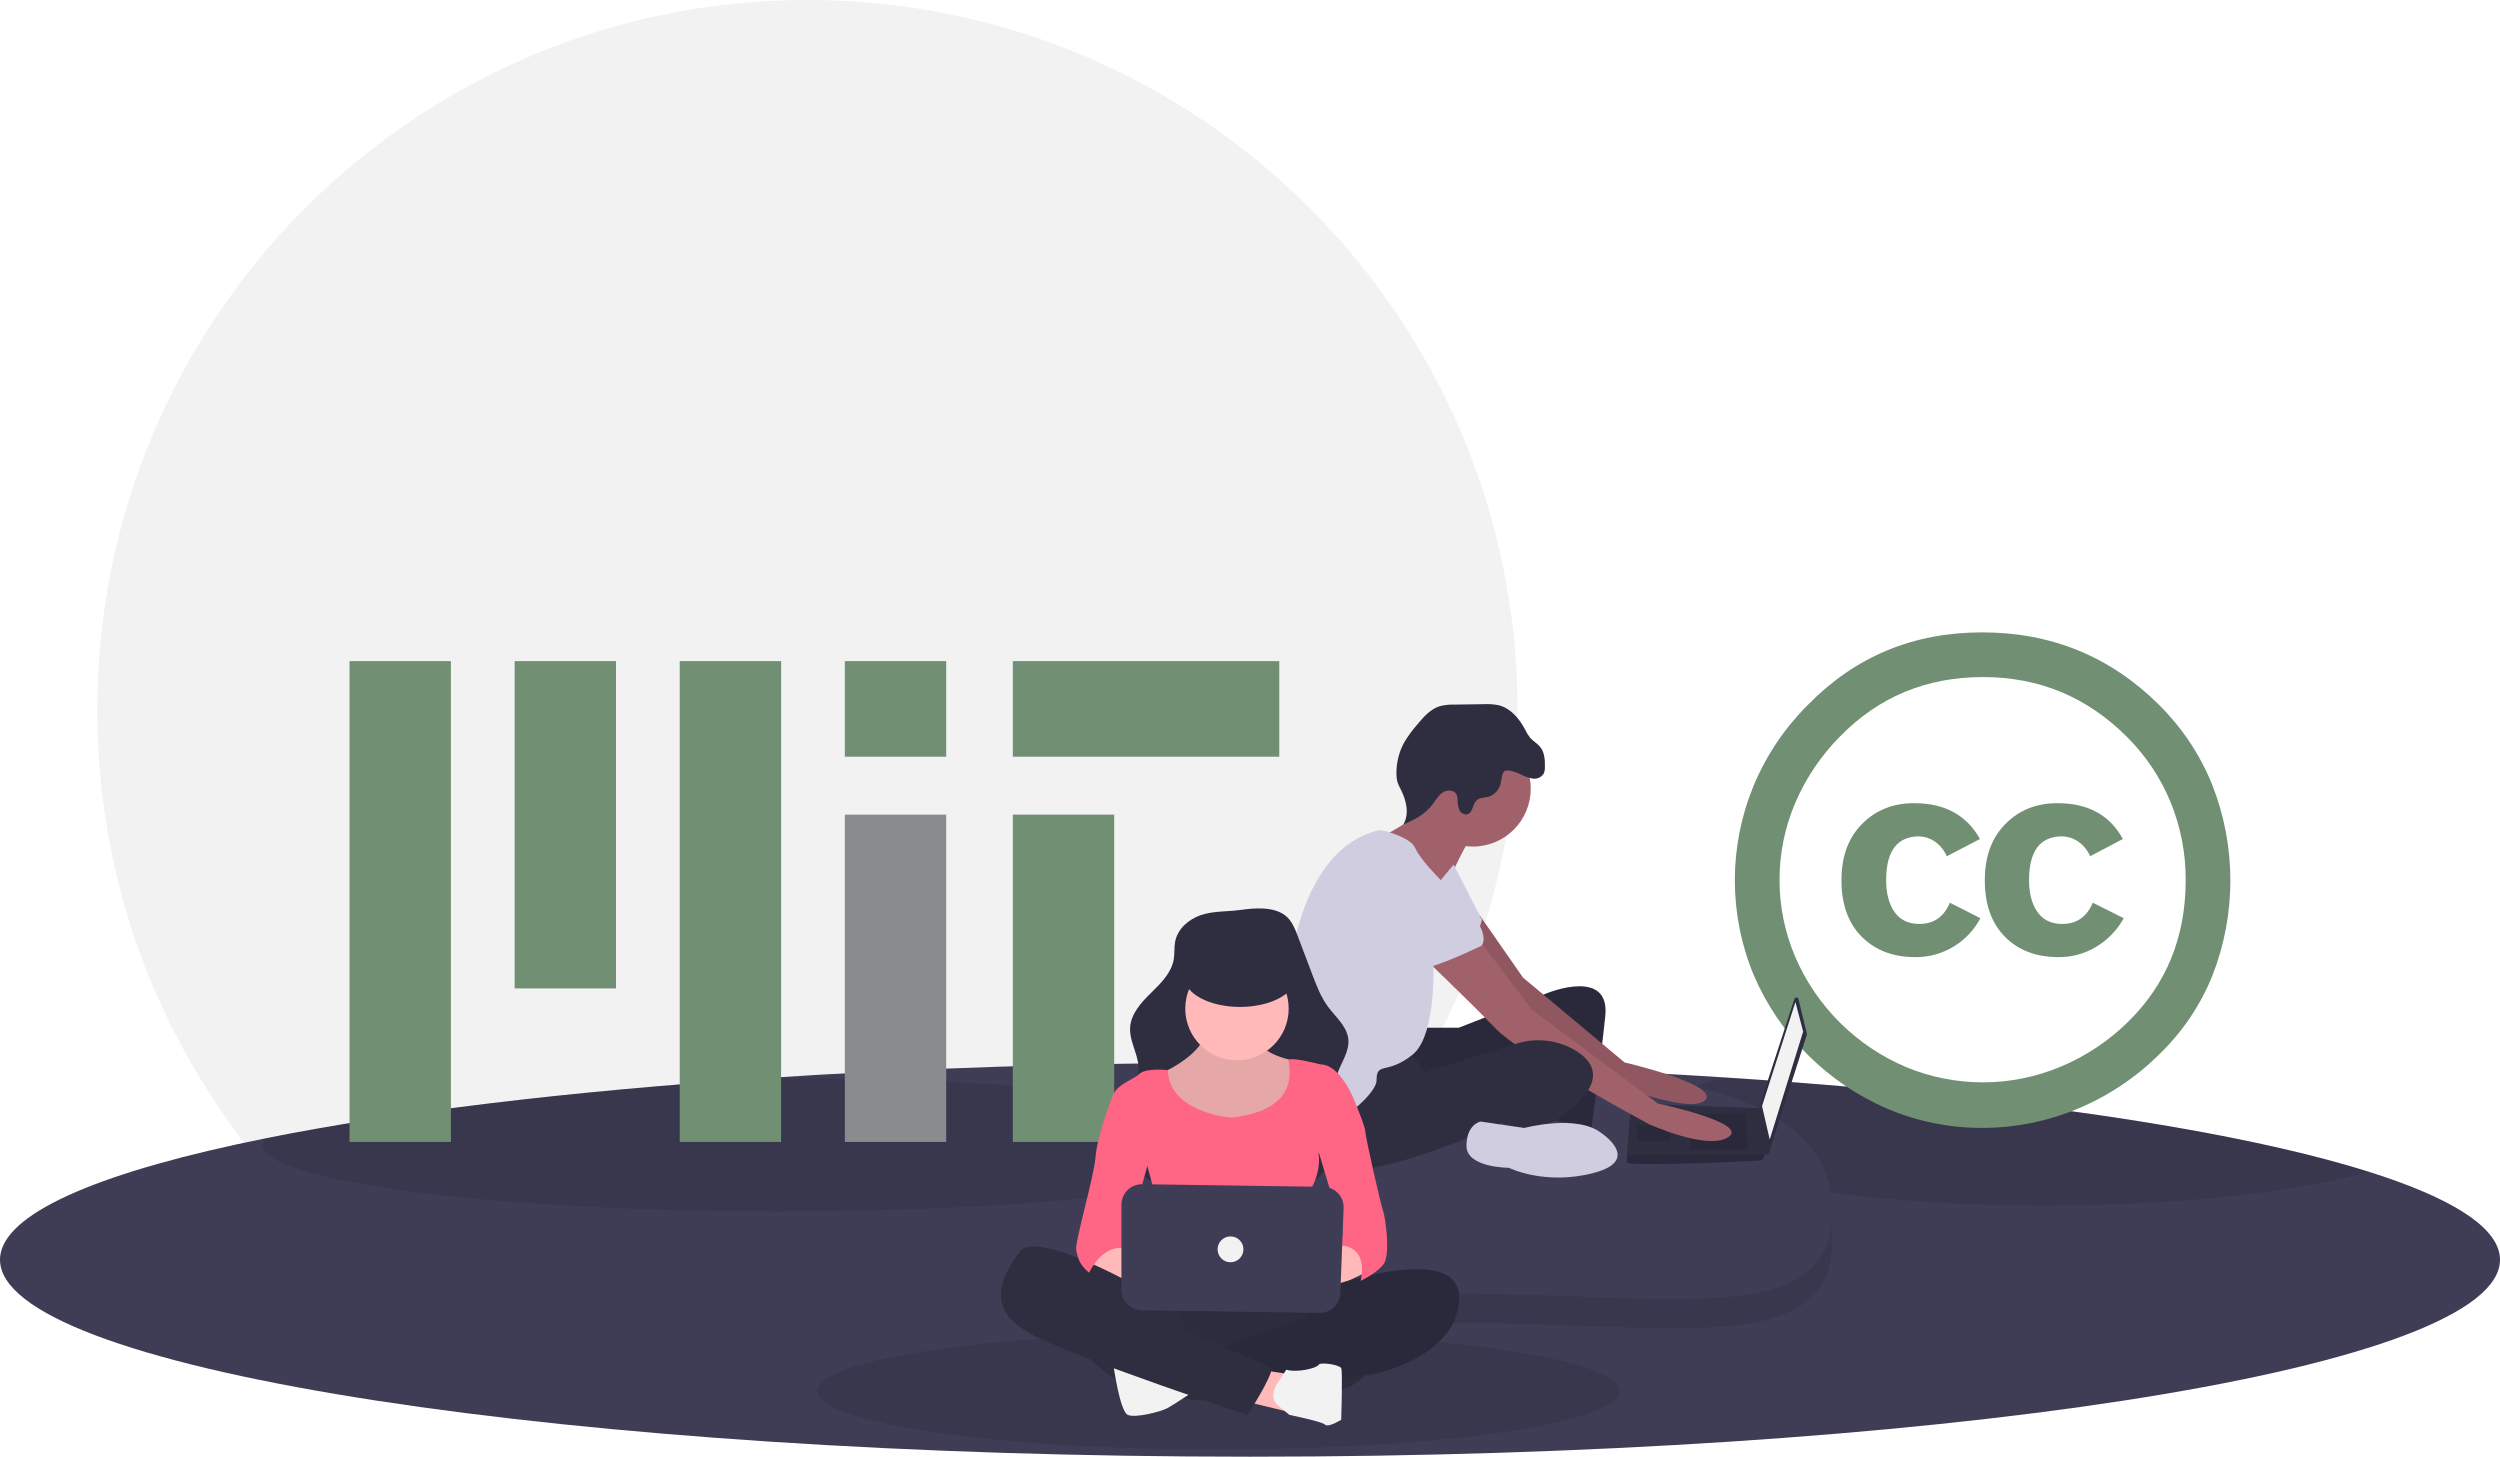
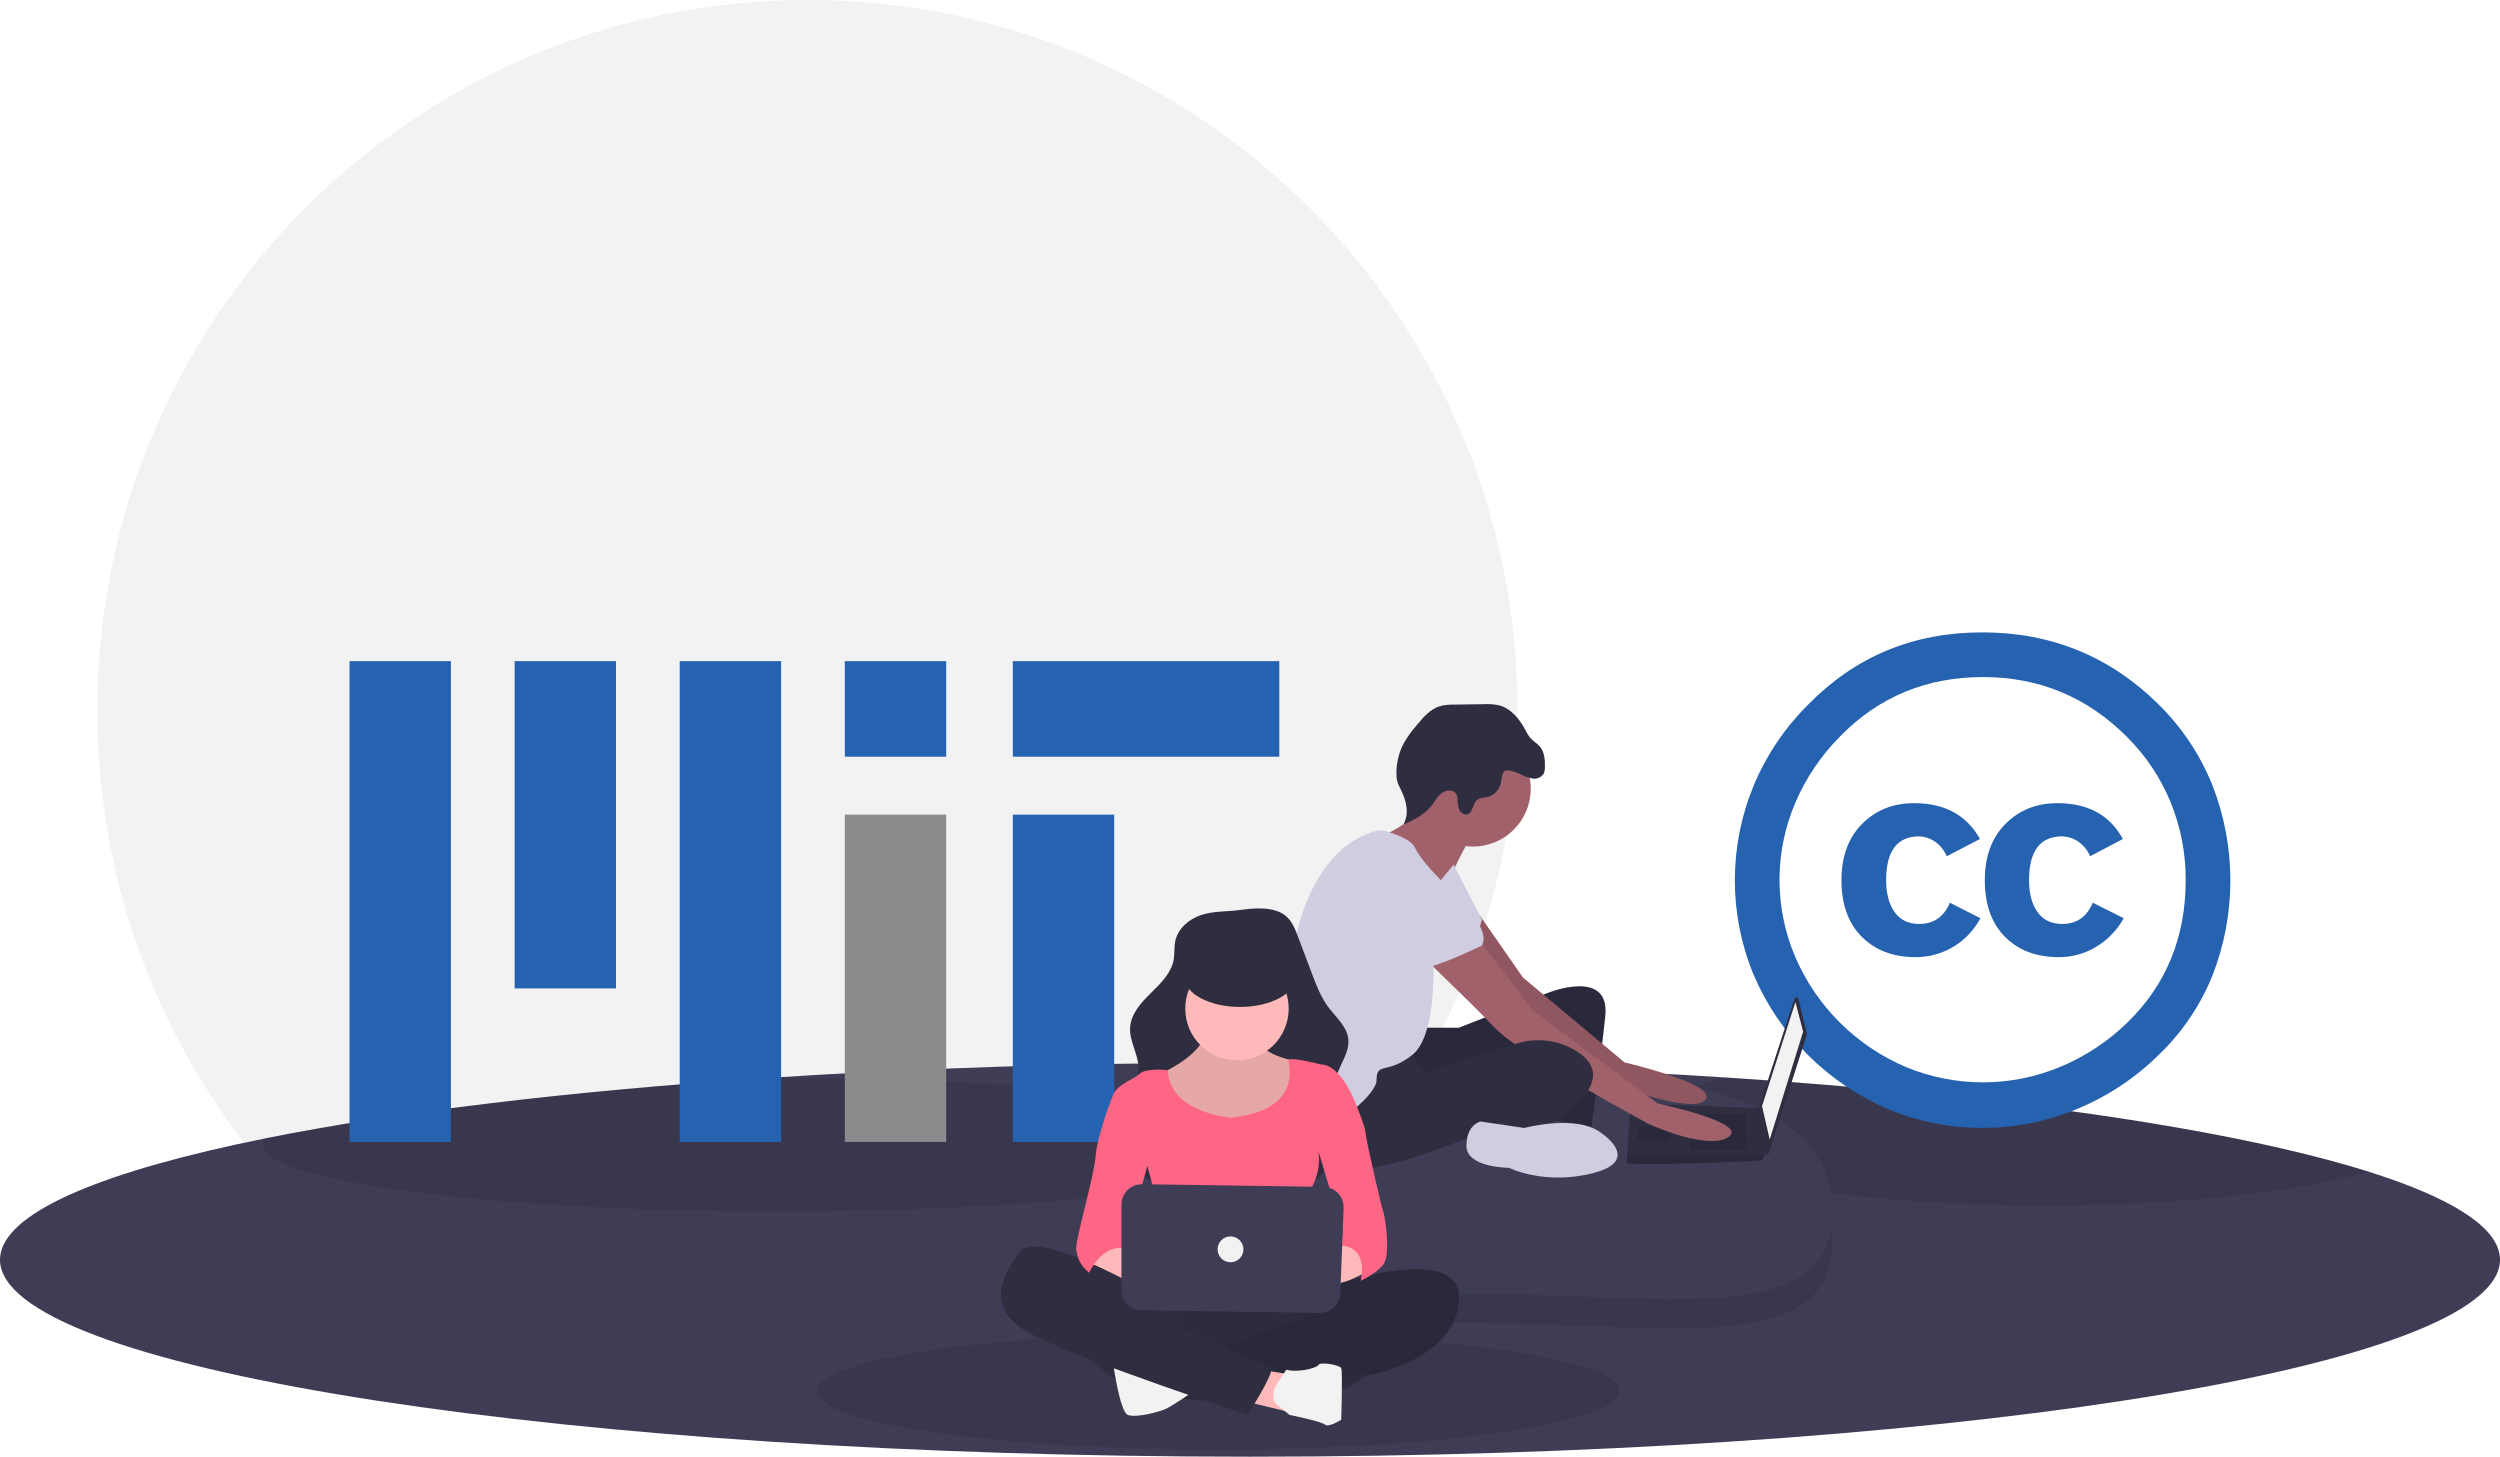
<svg xmlns="http://www.w3.org/2000/svg" id="a58ef234-55dd-4456-b368-278f056cc5c7" data-name="Layer 1" width="1028" height="598.997" viewBox="0 0 1028 598.997">
  <circle cx="332.005" cy="292.004" r="292.004" fill="#f2f2f2" />
  <path d="M1114,668.499a13.69,13.69,0,0,1-.17,2.12c-7.14,43.76-234.46,78.88-513.83,78.88s-506.69-35.12-513.83-78.88a13.675,13.675,0,0,1-.17-2.12c0-.2,0-.41.02-.61,0-.11.01-.21.01-.32a.489.489,0,0,0,.01-.12c.04-.45.1-.88.18-1.32,3.26-17.89,43.35-34.33,108.74-47.5,53.48-10.77,123.89-19.36,204.93-24.76,61.5-4.1,129.12-6.37,200.11-6.37,57.12,0,112.06,1.47,163.38,4.17h.02q16.11.855,31.74,1.87c71.33,4.62,134.63,11.69,185.63,20.54,31.37,5.45,58.1,11.58,79.19,18.22h.01c32.46,10.23,51.6,21.7,53.81,33.83.08.44.14.87.18,1.32a.487.487,0,0,0,.01.12c0,.11.01.21.01.32C1114,668.089,1114,668.299,1114,668.499Z" transform="translate(-86 -150.5013)" fill="#3f3d56" />
  <ellipse cx="501" cy="571.997" rx="165" ry="24" opacity="0.1" />
  <path d="M1059.96,632.299c-5.77,1.65-12.27,3.18-19.4,4.58-29.36,5.78-69.42,9.33-113.53,9.33-49.28,0-93.45-4.43-123.38-11.44-24.84-5.82-39.88-13.39-39.88-21.7,0-7.3,11.64-14.06,31.37-19.53,71.33,4.62,134.63,11.69,185.63,20.54C1012.14,619.529,1038.87,625.659,1059.96,632.299Z" transform="translate(-86 -150.5013)" opacity="0.1" />
  <path d="M618,621.249c0,15.13-94.92,27.4-212,27.4s-212-12.27-212-27.4a4.372,4.372,0,0,1,.96-2.62c53.48-10.77,123.89-19.36,204.93-24.76q3.045-.015,6.11-.01C523.08,593.859,618,606.119,618,621.249Z" transform="translate(-86 -150.5013)" opacity="0.1" />
-   <rect x="416.472" y="334.975" width="41.685" height="134.584" fill="#718f72" />
-   <rect x="279.506" y="271.851" width="41.685" height="197.708" fill="#718f72" />
-   <rect x="143.73" y="271.851" width="41.685" height="197.708" fill="#718f72" />
-   <rect x="211.618" y="271.851" width="41.685" height="134.584" fill="#718f72" />
-   <rect x="347.393" y="271.851" width="41.685" height="39.303" fill="#718f72" />
+   <rect x="416.472" y="334.975" width="41.685" height="134.584" fill="#2562af" />
+   <rect x="279.506" y="271.851" width="41.685" height="197.708" fill="#2562af" />
+   <rect x="143.73" y="271.851" width="41.685" height="197.708" fill="#2562af" />
+   <rect x="211.618" y="271.851" width="41.685" height="134.584" fill="#2562af" />
+   <rect x="347.393" y="271.851" width="41.685" height="39.303" fill="#2562af" />
  <rect x="347.393" y="334.975" width="41.685" height="134.584" fill="#8a8b8c" />
-   <rect x="416.472" y="271.851" width="109.573" height="39.303" fill="#718f72" />
-   <path d="M901.062,410.53q42.748,0,72.774,29.839A97.983,97.983,0,0,1,995.668,473.208a107.346,107.346,0,0,1,.096,78.409,93.533,93.533,0,0,1-21.739,32.294,104.704,104.704,0,0,1-33.841,22.561,101.425,101.425,0,0,1-39.114,7.823,99.015,99.015,0,0,1-38.662-7.734A104.845,104.845,0,0,1,807.007,551.165a101.764,101.764,0,0,1,.089-77.594A102.307,102.307,0,0,1,829.565,440.185Q858.674,410.537,901.062,410.53Zm.369,18.377q-34.93,0-58.768,24.379A87.595,87.595,0,0,0,824.197,480.668a80.789,80.789,0,0,0,0,63.311,86.249,86.249,0,0,0,45.577,45.31,82.687,82.687,0,0,0,63.41-.089,87.995,87.995,0,0,0,27.741-18.374q23.831-23.287,23.828-58.405a83.659,83.659,0,0,0-6.186-32.02,81.465,81.465,0,0,0-18.002-26.929Q935.989,428.909,901.431,428.908Zm-1.277,66.591-13.649,7.097a14.006,14.006,0,0,0-5.365-6.368,12.087,12.087,0,0,0-5.916-1.818q-13.64,0-13.646,18.011,0,8.186,3.454,13.095,3.458,4.914,10.192,4.916,8.916,0,12.557-8.733l12.551,6.368a29.99,29.99,0,0,1-26.745,16.012q-13.644,0-22.016-8.37-8.367-8.367-8.367-23.284,0-14.557,8.46-23.105,8.458-8.549,21.38-8.552Q891.97,480.757,900.155,495.498Zm58.765,0-13.465,7.097a13.992,13.992,0,0,0-5.368-6.368,12.373,12.373,0,0,0-6.094-1.818q-13.644,0-13.649,18.011,0,8.186,3.458,13.095,3.453,4.914,10.192,4.916,8.907,0,12.548-8.733l12.735,6.368a31.277,31.277,0,0,1-11.274,11.736,29.398,29.398,0,0,1-15.464,4.276q-13.831,0-22.099-8.37-8.291-8.367-8.284-23.284,0-14.557,8.463-23.105,8.453-8.549,21.373-8.552Q950.912,480.757,958.919,495.498Z" transform="translate(-86 -150.5013)" fill="#718f72" />
+   <rect x="416.472" y="271.851" width="109.573" height="39.303" fill="#2562af" />
+   <path d="M901.062,410.53q42.748,0,72.774,29.839A97.983,97.983,0,0,1,995.668,473.208a107.346,107.346,0,0,1,.096,78.409,93.533,93.533,0,0,1-21.739,32.294,104.704,104.704,0,0,1-33.841,22.561,101.425,101.425,0,0,1-39.114,7.823,99.015,99.015,0,0,1-38.662-7.734A104.845,104.845,0,0,1,807.007,551.165a101.764,101.764,0,0,1,.089-77.594A102.307,102.307,0,0,1,829.565,440.185Q858.674,410.537,901.062,410.53Zm.369,18.377q-34.93,0-58.768,24.379A87.595,87.595,0,0,0,824.197,480.668a80.789,80.789,0,0,0,0,63.311,86.249,86.249,0,0,0,45.577,45.31,82.687,82.687,0,0,0,63.41-.089,87.995,87.995,0,0,0,27.741-18.374q23.831-23.287,23.828-58.405a83.659,83.659,0,0,0-6.186-32.02,81.465,81.465,0,0,0-18.002-26.929Q935.989,428.909,901.431,428.908Zm-1.277,66.591-13.649,7.097a14.006,14.006,0,0,0-5.365-6.368,12.087,12.087,0,0,0-5.916-1.818q-13.64,0-13.646,18.011,0,8.186,3.454,13.095,3.458,4.914,10.192,4.916,8.916,0,12.557-8.733l12.551,6.368a29.99,29.99,0,0,1-26.745,16.012q-13.644,0-22.016-8.37-8.367-8.367-8.367-23.284,0-14.557,8.46-23.105,8.458-8.549,21.38-8.552Q891.97,480.757,900.155,495.498Zm58.765,0-13.465,7.097a13.992,13.992,0,0,0-5.368-6.368,12.373,12.373,0,0,0-6.094-1.818q-13.644,0-13.649,18.011,0,8.186,3.458,13.095,3.453,4.914,10.192,4.916,8.907,0,12.548-8.733l12.735,6.368a31.277,31.277,0,0,1-11.274,11.736,29.398,29.398,0,0,1-15.464,4.276q-13.831,0-22.099-8.37-8.291-8.367-8.284-23.284,0-14.557,8.463-23.105,8.453-8.549,21.373-8.552Q950.912,480.757,958.919,495.498Z" transform="translate(-86 -150.5013)" fill="#2562af" />
  <path d="M839.417,660.837c0,48.737-67.934,33.663-151.113,33.663s-150.104,15.075-150.104-33.663,67.925-59.337,151.104-59.337S839.417,612.099,839.417,660.837Z" transform="translate(-86 -150.5013)" opacity="0.1" />
  <path d="M839.417,648.837c0,48.737-67.934,33.663-151.113,33.663s-150.104,15.075-150.104-33.663,67.925-59.337,151.104-59.337S839.417,600.099,839.417,648.837Z" transform="translate(-86 -150.5013)" fill="#3f3d56" />
  <path d="M825.542,561.343l3.434,14.164a.885.885,0,0,1-.017.478l-15.575,48.673a.885.885,0,0,1-1.722-.17l-2.155-18.961a.885.885,0,0,1,.038-.374l14.297-43.876A.885.885,0,0,1,825.542,561.343Z" transform="translate(-86 -150.5013)" fill="#2f2e41" />
  <polygon points="738.278 412.038 741.449 424.19 727.711 468.572 724.541 454.835 738.278 412.038" fill="#f2f2f2" />
  <path d="M755.064,628.584c.528,1.585,54.949-.528,55.477-1.057a11.469,11.469,0,0,0,1.162-2.113c.497-1.057.951-2.113.951-2.113l-2.113-17.108L756.649,604.279s-1.347,14.498-1.622,21.134A15.853,15.853,0,0,0,755.064,628.584Z" transform="translate(-86 -150.5013)" fill="#2f2e41" />
  <polygon points="717.673 458.005 718.729 472.799 694.953 472.799 694.953 458.005 717.673 458.005" opacity="0.1" />
  <polygon points="687.028 462.76 687.17 462.732 686.5 469.1 673.291 469.1 673.291 462.76 687.028 462.76" opacity="0.1" />
  <path d="M755.064,628.584c.528,1.585,54.949-.528,55.477-1.057a11.469,11.469,0,0,0,1.162-2.113H755.027A15.853,15.853,0,0,0,755.064,628.584Z" transform="translate(-86 -150.5013)" opacity="0.1" />
  <path d="M671.055,573.106h14.794l36.457-14.266s25.889-10.567,23.776,9.51S740.27,615.375,740.27,615.375s-11.624-5.284-17.964-3.698-2.113-32.23-2.113-32.23-51.779,24.833-56.534,21.663-5.812-25.361-5.812-25.361Z" transform="translate(-86 -150.5013)" fill="#2f2e41" />
  <path d="M671.055,573.106h14.794l36.457-14.266s25.889-10.567,23.776,9.51S740.27,615.375,740.27,615.375s-11.624-5.284-17.964-3.698-2.113-32.23-2.113-32.23-51.779,24.833-56.534,21.663-5.812-25.361-5.812-25.361Z" transform="translate(-86 -150.5013)" opacity="0.1" />
  <path d="M694.363,526.777l17.904,25.723,41.74,34.871s38.57,8.982,33.286,15.322-37.513-6.34-37.513-6.34S701.7,561.483,700.115,558.841s-19.021-27.474-19.021-27.474Z" transform="translate(-86 -150.5013)" fill="#a0616a" />
  <path d="M694.363,526.777l17.904,25.723,41.74,34.871s38.57,8.982,33.286,15.322-37.513-6.34-37.513-6.34S701.7,561.483,700.115,558.841s-19.021-27.474-19.021-27.474Z" transform="translate(-86 -150.5013)" opacity="0.1" />
  <circle cx="605.661" cy="324.331" r="23.776" fill="#a0616a" />
  <path d="M690.076,495.967s-7.925,13.737-9.51,21.134-23.776-14.794-23.776-14.794l-2.906-7.661s20.87-9.775,19.285-17.7S690.076,495.967,690.076,495.967Z" transform="translate(-86 -150.5013)" fill="#a0616a" />
  <path d="M683.736,506.005l11.624,22.719s-2.642,11.095-6.869,12.152-22.191-13.737-22.191-13.737Z" transform="translate(-86 -150.5013)" fill="#d0cde1" />
  <path d="M694.303,537.178l21.663,28.531,51.779,38.57s37.513,7.925,29.06,13.737-32.758-5.284-32.758-5.284-52.307-28.003-63.403-39.627-31.701-31.173-31.701-31.173Z" transform="translate(-86 -150.5013)" fill="#a0616a" />
  <path d="M665.244,581.56l6.34,10.039,37.839-11.905a29.751,29.751,0,0,1,24.771,2.989c6.604,4.161,10.831,10.765,1.321,20.54-19.021,19.549-31.701,8.982-31.701,8.982s-63.931,30.116-74.498,15.322-11.095-22.191-11.095-22.191S658.903,579.975,665.244,581.56Z" transform="translate(-86 -150.5013)" fill="#2f2e41" />
  <path d="M744.497,616.432s16.907,11.095-3.17,16.379-34.871-2.113-34.871-2.113-17.436,0-17.436-8.982,5.812-10.039,5.812-10.039l17.964,2.642S734.458,608.506,744.497,616.432Z" transform="translate(-86 -150.5013)" fill="#d0cde1" />
  <path d="M711.166,468.851a17.728,17.728,0,0,0,4.982,1.785,4.548,4.548,0,0,0,4.595-1.969,6.181,6.181,0,0,0,.522-2.795c.064-2.901-.146-6.038-1.985-8.283-1.17-1.429-2.878-2.33-4.089-3.724a17.598,17.598,0,0,1-2.067-3.378c-2.356-4.424-5.843-8.676-10.69-9.951a23.183,23.183,0,0,0-6.24-.477l-12.206.172a21.251,21.251,0,0,0-5.872.632c-3.929,1.188-6.789,4.492-9.409,7.651a47.851,47.851,0,0,0-5.396,7.448,26.133,26.133,0,0,0-3.098,12.804,11.98,11.98,0,0,0,.439,3.388,18.801,18.801,0,0,0,1.332,2.925c2.289,4.496,3.648,10.112,1.07,14.449,4.478-1.829,8.909-4.228,11.863-8.058,1.321-1.714,2.358-3.72,4.119-4.977s4.631-1.367,5.761.479a5.163,5.163,0,0,1,.583,2.418,11.084,11.084,0,0,0,.668,4.081,3.058,3.058,0,0,0,3.322,1.896c2.3-.648,2.08-4.179,3.852-5.782,1.346-1.218,3.422-.985,5.15-1.538a7.643,7.643,0,0,0,4.387-4.321c.655-1.468.645-5.31,1.884-6.105C706.194,466.625,709.726,468.21,711.166,468.851Z" transform="translate(-86 -150.5013)" fill="#2f2e41" />
  <path d="M651.996,492.139a6.271,6.271,0,0,1,3.264.008c3.392.911,10.995,3.321,12.625,6.989,2.113,4.755,9.51,12.152,9.51,12.152s10.039,10.039,7.925,16.907-10.039,14.794-10.039,14.794,2.113,32.758-8.454,41.212-14.794,2.642-14.794,10.567-32.758,32.758-39.098,17.436c0,0,3.17-28.531,2.113-38.57C614.008,563.741,615.533,502.011,651.996,492.139Z" transform="translate(-86 -150.5013)" fill="#d0cde1" />
  <path d="M668.942,505.477s32.23,23.776,26.418,33.815c0,0-19.549,9.51-23.776,8.982s-20.606-19.021-24.833-20.606S640.411,497.552,668.942,505.477Z" transform="translate(-86 -150.5013)" fill="#d0cde1" />
  <path d="M579.811,526.783c-5.013,1.693-9.554,5.652-10.58,10.843-.476,2.406-.184,4.907-.585,7.327-.929,5.612-5.334,9.897-9.396,13.878s-8.258,8.606-8.555,14.286c-.325,6.22,4.186,12.047,3.406,18.226-.907,7.179-8.489,11.831-10.364,18.82-1.252,4.667.282,9.694,2.805,13.815,4.809,7.852,13.028,13.183,21.781,16.041s18.075,3.459,27.282,3.556c11.211.117,23.383-.845,31.806-8.244a25.48,25.48,0,0,0,8.459-16.588c.8-8.571-2.777-17.426-.31-25.673,1.553-5.19,5.447-9.93,4.866-15.316-.568-5.266-5.168-8.999-8.323-13.253-2.946-3.972-4.734-8.663-6.486-13.288l-5.995-15.824c-1.178-3.111-2.473-6.382-5.099-8.424-4.917-3.822-12.822-3.071-18.572-2.283C590.619,525.412,584.94,525.051,579.811,526.783Z" transform="translate(-86 -150.5013)" fill="#2f2e41" />
  <path d="M581.688,572.877s2.657,8.637-17.274,18.602,1.993,20.595,1.993,20.595l23.253,5.315s23.917-3.322,26.575-7.308,7.308-17.274,5.979-19.267a31.061,31.061,0,0,0-3.322-3.986s-15.945-2.657-15.281-9.966S581.688,572.877,581.688,572.877Z" transform="translate(-86 -150.5013)" fill="#ffb9b9" />
  <path d="M581.688,572.877s2.657,8.637-17.274,18.602,1.993,20.595,1.993,20.595l23.253,5.315s23.917-3.322,26.575-7.308,7.308-17.274,5.979-19.267a31.061,31.061,0,0,0-3.322-3.986s-15.945-2.657-15.281-9.966S581.688,572.877,581.688,572.877Z" transform="translate(-86 -150.5013)" opacity="0.1" />
  <circle cx="508.643" cy="414.736" r="21.26" fill="#ffb9b9" />
  <path d="M592.318,610.082s-25.604-1.872-26.089-19.539c0,0-9.122-1.057-11.78,1.601s-11.294,4.651-11.294,11.294,14.616,26.575,14.616,26.575,7.972,26.575,4.651,31.225-3.986,16.609-3.986,16.609,33.218-2.657,38.533,0,26.575,2.657,27.904,0-1.329-35.876-1.329-35.876,5.979-7.972,4.651-17.274L644.139,606.096s-5.979-17.938-15.281-17.938c0,0-12.623-3.322-12.955-1.661S622.215,606.76,592.318,610.082Z" transform="translate(-86 -150.5013)" fill="#ff6584" />
  <path d="M532.525,668.547s5.979,9.301,21.26,11.294,17.938-3.322,16.609-4.651-17.274-7.308-17.274-7.308l-9.301-7.308Z" transform="translate(-86 -150.5013)" fill="#ffb9b9" />
  <path d="M641.481,660.574l-17.274,9.966s-22.589-1.329-13.952,5.315,24.582,3.986,24.582,3.986l15.281-7.308Z" transform="translate(-86 -150.5013)" fill="#ffb9b9" />
  <path d="M555.113,677.848s-15.945,39.198,3.322,45.177,72.416,4.651,84.375-3.322,15.281-18.602,13.287-21.924-15.281-12.623-24.582-13.287S555.113,677.848,555.113,677.848Z" transform="translate(-86 -150.5013)" fill="#2f2e41" />
  <path d="M555.113,677.848s-15.945,39.198,3.322,45.177,72.416,4.651,84.375-3.322,15.281-18.602,13.287-21.924-15.281-12.623-24.582-13.287S555.113,677.848,555.113,677.848Z" transform="translate(-86 -150.5013)" opacity="0.05" />
  <path d="M630.378,680.283s56.281-20.373,55.617,4.208-35.876,31.225-35.876,31.225l-10.63,1.329-58.465,1.993s1.993-10.63-2.657-11.959c0,0,15.281-3.986,15.945-4.651s38.533-13.952,41.191-14.616,10.63-5.979,16.609-5.315c0,0,6.644-5.315,13.952-3.986l-20.595,1.329Z" transform="translate(-86 -150.5013)" fill="#2f2e41" />
  <path d="M630.378,680.283s56.281-20.373,55.617,4.208-35.876,31.225-35.876,31.225l-10.63,1.329-58.465,1.993s1.993-10.63-2.657-11.959c0,0,15.281-3.986,15.945-4.651s38.533-13.952,41.191-14.616,10.63-5.979,16.609-5.315c0,0,6.644-5.315,13.952-3.986l-20.595,1.329Z" transform="translate(-86 -150.5013)" opacity="0.1" />
  <polygon points="534.434 533.081 541.53 549.271 584.714 533.99 588.036 525.354 576.741 523.36 554.035 527.347 544.187 530.004 534.434 533.081" fill="#2f2e41" />
  <polygon points="534.434 533.081 541.53 549.271 584.714 533.99 588.036 525.354 576.741 523.36 554.035 527.347 544.187 530.004 534.434 533.081" opacity="0.1" />
  <path d="M528.538,703.094s12.623,15.945,27.239,19.931,22.589-1.329,22.589-1.329L573.716,703.094l-1.993-11.959L563.086,685.156l-17.274-7.972-20.595-6.644s-8.637-1.329-8.637,0,7.972,21.26,7.972,21.26Z" transform="translate(-86 -150.5013)" fill="#2f2e41" />
  <path d="M543.819,711.731s2.657,19.267,5.979,20.595,13.287-1.329,15.945-2.657,11.691-7.459,11.691-7.459S545.812,710.402,543.819,711.731Z" transform="translate(-86 -150.5013)" fill="#f2f2f2" />
  <polygon points="518.277 563.223 530.9 565.216 529.571 580.496 511.964 576.22 518.277 563.223" fill="#ffb9b9" />
  <path d="M612.186,717.977s-5.916,7.042.063,11.028l3.986,3.322s13.287,2.657,14.616,3.986,6.644-1.993,6.644-1.993.664-19.931,0-21.26-8.637-2.657-9.301-1.329-8.637,3.322-13.287,1.993Z" transform="translate(-86 -150.5013)" fill="#f2f2f2" />
  <path d="M559.099,682.499s-46.506-27.239-53.814-17.274-15.281,23.917,5.979,34.547,87.697,32.554,87.697,32.554,9.966-15.281,9.966-19.267c0,0-35.212-15.945-41.191-17.274s-29.897-16.609-33.219-17.938-7.972-5.315-7.972-5.315Z" transform="translate(-86 -150.5013)" fill="#2f2e41" />
  <path d="M545.812,600.117l-2.657,1.993s-5.979,15.281-6.644,23.917-8.637,35.212-7.972,38.533,1.329,5.979,5.315,9.301c0,0,5.315-11.959,14.616-9.966l11.294-41.191Z" transform="translate(-86 -150.5013)" fill="#ff6584" />
  <path d="M638.824,600.117l5.315,5.979s3.322,7.972,3.322,9.966,6.644,31.225,7.308,32.554,3.322,17.938,0,21.924-9.301,6.644-9.301,6.644,3.986-13.952-8.637-14.616l1.329-5.315-11.959-39.862Z" transform="translate(-86 -150.5013)" fill="#ff6584" />
  <path d="M547.141,645.858v34.995a8.413,8.413,0,0,0,8.289,8.413l73.185,1.084a8.413,8.413,0,0,0,8.532-8.089l1.346-34.999a8.413,8.413,0,0,0-8.285-8.736l-74.531-1.08A8.413,8.413,0,0,0,547.141,645.858Z" transform="translate(-86 -150.5013)" fill="#3f3d56" />
  <ellipse cx="509.89" cy="401.732" rx="22.884" ry="12.322" fill="#2f2e41" />
  <circle cx="505.986" cy="513.727" r="5.315" fill="#f2f2f2" />
</svg>
